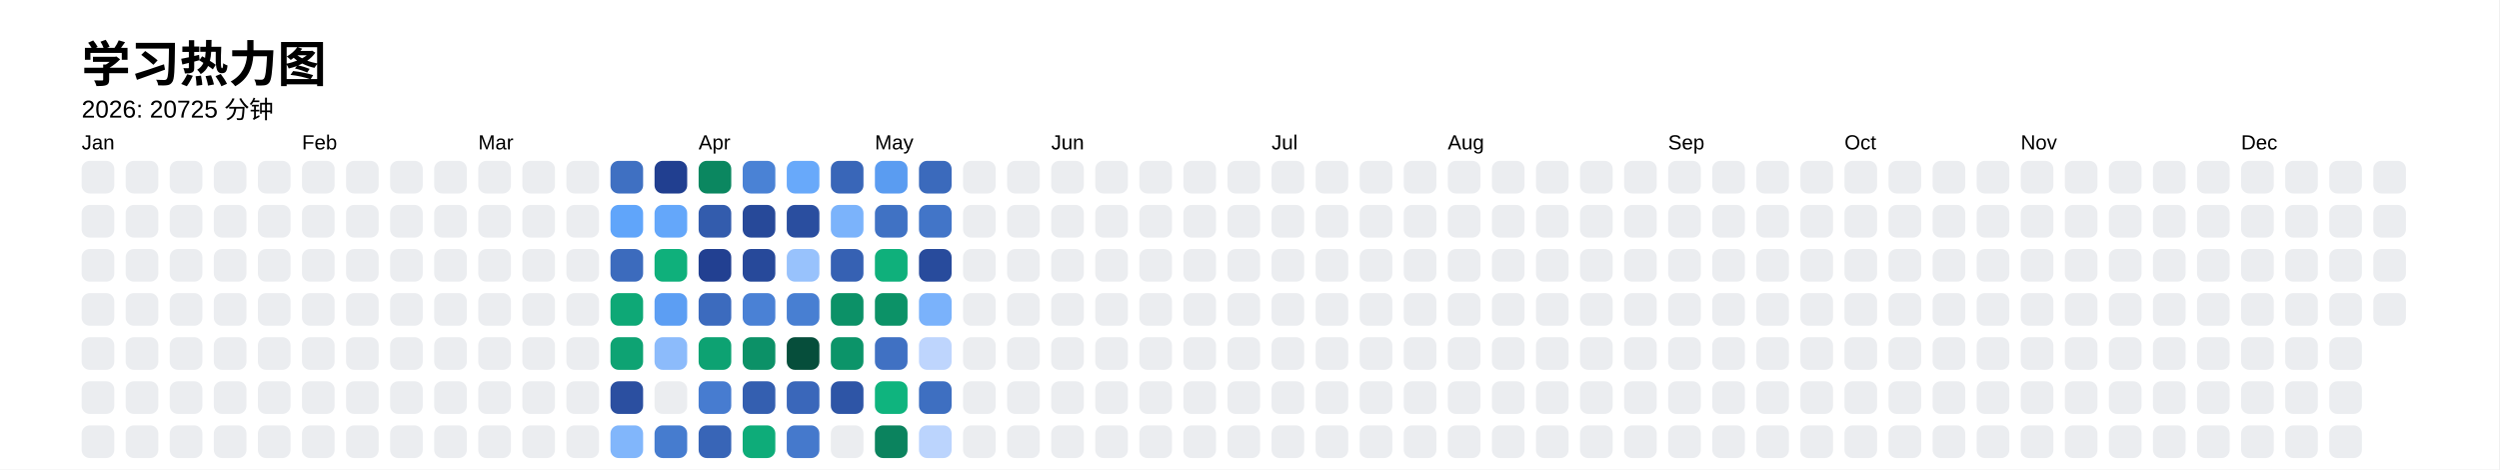
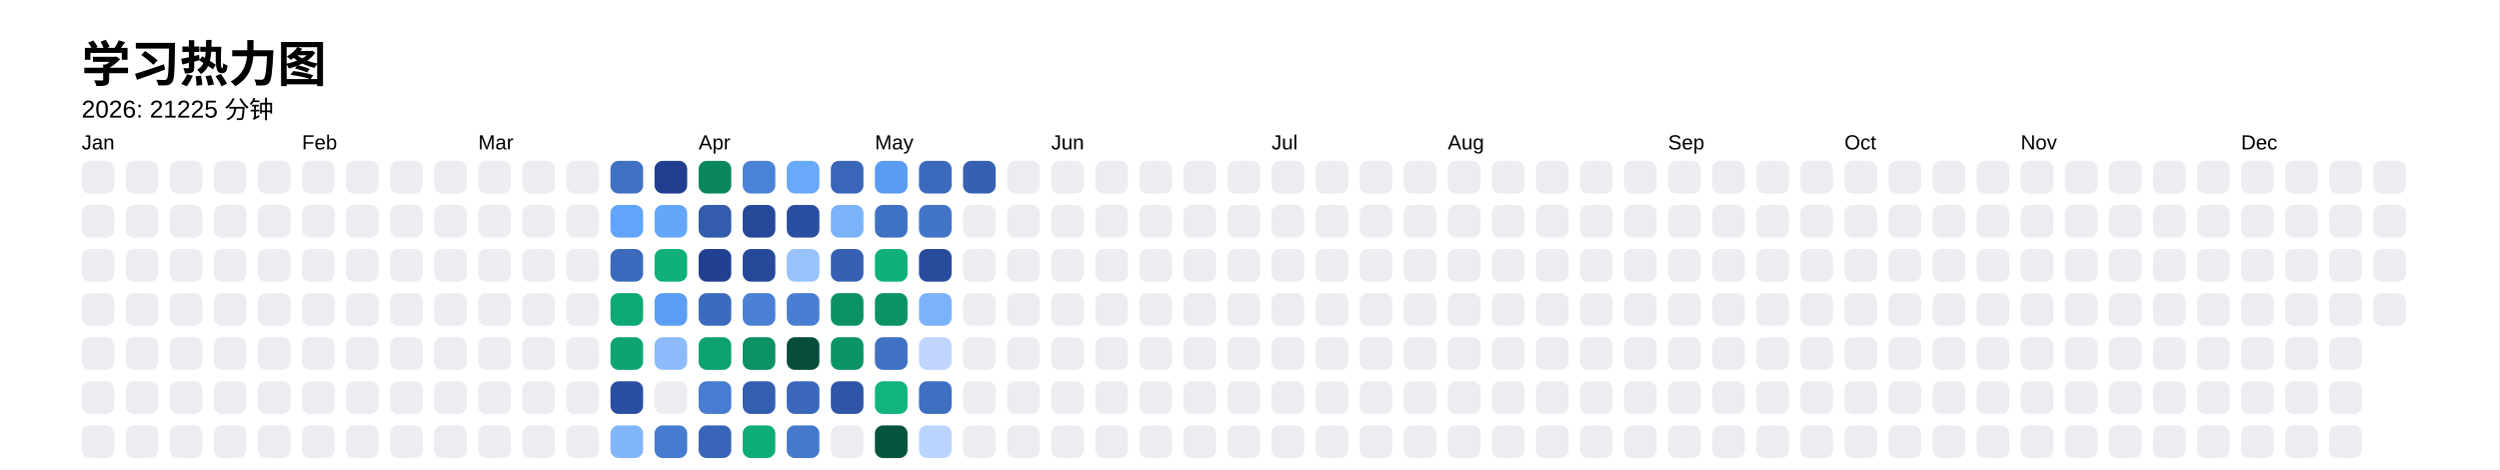
<svg xmlns="http://www.w3.org/2000/svg" style="background-color:white;" baseProfile="full" height="57.5mm" version="1.1" viewBox="0,0,306.2,57.5" width="306.2mm">
  <defs />
  <rect fill="#FFFFFF" height="57.5" width="306.2" x="0" y="0" />
  <text fill="#000000" style="font-size:6px; font-family:Arial; font-weight:bold;" x="10" y="10">学习热力图</text>
-   <text fill="#000000" style="font-size:3px; font-family:Arial;" x="10" y="14.4">2026: 20725 分钟</text>
+   <text fill="#000000" style="font-size:3px; font-family:Arial;" x="10" y="14.4">2026: 21225 分钟</text>
  <text fill="#000000" style="font-size:2.5px; font-family:Arial" x="10" y="18.3">Jan</text>
  <rect fill="#ebedf0" height="4" rx="1" ry="1" width="4" x="10" y="19.7" />
  <rect fill="#ebedf0" height="4" rx="1" ry="1" width="4" x="10" y="25.1" />
  <rect fill="#ebedf0" height="4" rx="1" ry="1" width="4" x="10" y="30.5" />
  <rect fill="#ebedf0" height="4" rx="1" ry="1" width="4" x="10" y="35.9" />
  <rect fill="#ebedf0" height="4" rx="1" ry="1" width="4" x="10" y="41.3" />
  <rect fill="#ebedf0" height="4" rx="1" ry="1" width="4" x="10" y="46.7" />
  <rect fill="#ebedf0" height="4" rx="1" ry="1" width="4" x="10" y="52.1" />
  <rect fill="#ebedf0" height="4" rx="1" ry="1" width="4" x="15.4" y="19.7" />
  <rect fill="#ebedf0" height="4" rx="1" ry="1" width="4" x="15.4" y="25.1" />
  <rect fill="#ebedf0" height="4" rx="1" ry="1" width="4" x="15.4" y="30.5" />
  <rect fill="#ebedf0" height="4" rx="1" ry="1" width="4" x="15.4" y="35.9" />
  <rect fill="#ebedf0" height="4" rx="1" ry="1" width="4" x="15.4" y="41.3" />
  <rect fill="#ebedf0" height="4" rx="1" ry="1" width="4" x="15.4" y="46.7" />
  <rect fill="#ebedf0" height="4" rx="1" ry="1" width="4" x="15.4" y="52.1" />
  <rect fill="#ebedf0" height="4" rx="1" ry="1" width="4" x="20.8" y="19.7" />
  <rect fill="#ebedf0" height="4" rx="1" ry="1" width="4" x="20.8" y="25.1" />
  <rect fill="#ebedf0" height="4" rx="1" ry="1" width="4" x="20.8" y="30.5" />
  <rect fill="#ebedf0" height="4" rx="1" ry="1" width="4" x="20.8" y="35.9" />
  <rect fill="#ebedf0" height="4" rx="1" ry="1" width="4" x="20.8" y="41.3" />
  <rect fill="#ebedf0" height="4" rx="1" ry="1" width="4" x="20.8" y="46.7" />
  <rect fill="#ebedf0" height="4" rx="1" ry="1" width="4" x="20.8" y="52.1" />
  <rect fill="#ebedf0" height="4" rx="1" ry="1" width="4" x="26.2" y="19.7" />
  <rect fill="#ebedf0" height="4" rx="1" ry="1" width="4" x="26.2" y="25.1" />
  <rect fill="#ebedf0" height="4" rx="1" ry="1" width="4" x="26.2" y="30.5" />
  <rect fill="#ebedf0" height="4" rx="1" ry="1" width="4" x="26.2" y="35.9" />
  <rect fill="#ebedf0" height="4" rx="1" ry="1" width="4" x="26.2" y="41.3" />
  <rect fill="#ebedf0" height="4" rx="1" ry="1" width="4" x="26.2" y="46.7" />
  <rect fill="#ebedf0" height="4" rx="1" ry="1" width="4" x="26.2" y="52.1" />
  <rect fill="#ebedf0" height="4" rx="1" ry="1" width="4" x="31.6" y="19.7" />
  <rect fill="#ebedf0" height="4" rx="1" ry="1" width="4" x="31.6" y="25.1" />
  <rect fill="#ebedf0" height="4" rx="1" ry="1" width="4" x="31.6" y="30.5" />
  <rect fill="#ebedf0" height="4" rx="1" ry="1" width="4" x="31.6" y="35.9" />
  <rect fill="#ebedf0" height="4" rx="1" ry="1" width="4" x="31.6" y="41.3" />
  <rect fill="#ebedf0" height="4" rx="1" ry="1" width="4" x="31.6" y="46.7" />
  <rect fill="#ebedf0" height="4" rx="1" ry="1" width="4" x="31.6" y="52.1" />
  <text fill="#000000" style="font-size:2.5px; font-family:Arial" x="37.0" y="18.3">Feb</text>
  <rect fill="#ebedf0" height="4" rx="1" ry="1" width="4" x="37.0" y="19.7" />
  <rect fill="#ebedf0" height="4" rx="1" ry="1" width="4" x="37.0" y="25.1" />
  <rect fill="#ebedf0" height="4" rx="1" ry="1" width="4" x="37.0" y="30.5" />
  <rect fill="#ebedf0" height="4" rx="1" ry="1" width="4" x="37.0" y="35.9" />
  <rect fill="#ebedf0" height="4" rx="1" ry="1" width="4" x="37.0" y="41.3" />
  <rect fill="#ebedf0" height="4" rx="1" ry="1" width="4" x="37.0" y="46.7" />
  <rect fill="#ebedf0" height="4" rx="1" ry="1" width="4" x="37.0" y="52.1" />
  <rect fill="#ebedf0" height="4" rx="1" ry="1" width="4" x="42.4" y="19.7" />
  <rect fill="#ebedf0" height="4" rx="1" ry="1" width="4" x="42.4" y="25.1" />
  <rect fill="#ebedf0" height="4" rx="1" ry="1" width="4" x="42.4" y="30.5" />
  <rect fill="#ebedf0" height="4" rx="1" ry="1" width="4" x="42.4" y="35.9" />
  <rect fill="#ebedf0" height="4" rx="1" ry="1" width="4" x="42.4" y="41.3" />
  <rect fill="#ebedf0" height="4" rx="1" ry="1" width="4" x="42.4" y="46.7" />
  <rect fill="#ebedf0" height="4" rx="1" ry="1" width="4" x="42.4" y="52.1" />
  <rect fill="#ebedf0" height="4" rx="1" ry="1" width="4" x="47.8" y="19.7" />
  <rect fill="#ebedf0" height="4" rx="1" ry="1" width="4" x="47.8" y="25.1" />
  <rect fill="#ebedf0" height="4" rx="1" ry="1" width="4" x="47.8" y="30.5" />
  <rect fill="#ebedf0" height="4" rx="1" ry="1" width="4" x="47.8" y="35.9" />
  <rect fill="#ebedf0" height="4" rx="1" ry="1" width="4" x="47.8" y="41.3" />
  <rect fill="#ebedf0" height="4" rx="1" ry="1" width="4" x="47.8" y="46.7" />
  <rect fill="#ebedf0" height="4" rx="1" ry="1" width="4" x="47.8" y="52.1" />
  <rect fill="#ebedf0" height="4" rx="1" ry="1" width="4" x="53.2" y="19.7" />
  <rect fill="#ebedf0" height="4" rx="1" ry="1" width="4" x="53.2" y="25.1" />
  <rect fill="#ebedf0" height="4" rx="1" ry="1" width="4" x="53.2" y="30.5" />
  <rect fill="#ebedf0" height="4" rx="1" ry="1" width="4" x="53.2" y="35.9" />
  <rect fill="#ebedf0" height="4" rx="1" ry="1" width="4" x="53.2" y="41.3" />
  <rect fill="#ebedf0" height="4" rx="1" ry="1" width="4" x="53.2" y="46.7" />
  <rect fill="#ebedf0" height="4" rx="1" ry="1" width="4" x="53.2" y="52.1" />
  <text fill="#000000" style="font-size:2.5px; font-family:Arial" x="58.6" y="18.3">Mar</text>
  <rect fill="#ebedf0" height="4" rx="1" ry="1" width="4" x="58.6" y="19.7" />
  <rect fill="#ebedf0" height="4" rx="1" ry="1" width="4" x="58.6" y="25.1" />
  <rect fill="#ebedf0" height="4" rx="1" ry="1" width="4" x="58.6" y="30.5" />
  <rect fill="#ebedf0" height="4" rx="1" ry="1" width="4" x="58.6" y="35.9" />
  <rect fill="#ebedf0" height="4" rx="1" ry="1" width="4" x="58.6" y="41.3" />
  <rect fill="#ebedf0" height="4" rx="1" ry="1" width="4" x="58.6" y="46.7" />
  <rect fill="#ebedf0" height="4" rx="1" ry="1" width="4" x="58.6" y="52.1" />
  <rect fill="#ebedf0" height="4" rx="1" ry="1" width="4" x="64" y="19.7" />
  <rect fill="#ebedf0" height="4" rx="1" ry="1" width="4" x="64" y="25.1" />
  <rect fill="#ebedf0" height="4" rx="1" ry="1" width="4" x="64" y="30.5" />
  <rect fill="#ebedf0" height="4" rx="1" ry="1" width="4" x="64" y="35.9" />
  <rect fill="#ebedf0" height="4" rx="1" ry="1" width="4" x="64" y="41.3" />
  <rect fill="#ebedf0" height="4" rx="1" ry="1" width="4" x="64" y="46.7" />
  <rect fill="#ebedf0" height="4" rx="1" ry="1" width="4" x="64" y="52.1" />
  <rect fill="#ebedf0" height="4" rx="1" ry="1" width="4" x="69.4" y="19.7" />
  <rect fill="#ebedf0" height="4" rx="1" ry="1" width="4" x="69.4" y="25.1" />
  <rect fill="#ebedf0" height="4" rx="1" ry="1" width="4" x="69.4" y="30.5" />
  <rect fill="#ebedf0" height="4" rx="1" ry="1" width="4" x="69.4" y="35.9" />
  <rect fill="#ebedf0" height="4" rx="1" ry="1" width="4" x="69.4" y="41.3" />
  <rect fill="#ebedf0" height="4" rx="1" ry="1" width="4" x="69.4" y="46.7" />
  <rect fill="#ebedf0" height="4" rx="1" ry="1" width="4" x="69.4" y="52.1" />
  <rect fill="#3f70c2" height="4" rx="1" ry="1" width="4" x="74.8" y="19.7" />
  <rect fill="#60a5fa" height="4" rx="1" ry="1" width="4" x="74.8" y="25.1" />
  <rect fill="#3c6bbd" height="4" rx="1" ry="1" width="4" x="74.8" y="30.5" />
  <rect fill="#0ea876" height="4" rx="1" ry="1" width="4" x="74.8" y="35.9" />
  <rect fill="#0ea373" height="4" rx="1" ry="1" width="4" x="74.8" y="41.3" />
  <rect fill="#2b4fa0" height="4" rx="1" ry="1" width="4" x="74.8" y="46.7" />
  <rect fill="#81b6fb" height="4" rx="1" ry="1" width="4" x="74.8" y="52.1" />
  <rect fill="#213f90" height="4" rx="1" ry="1" width="4" x="80.2" y="19.7" />
  <rect fill="#64a7fa" height="4" rx="1" ry="1" width="4" x="80.2" y="25.1" />
  <rect fill="#0fb07b" height="4" rx="1" ry="1" width="4" x="80.2" y="30.5" />
  <rect fill="#5c9ef3" height="4" rx="1" ry="1" width="4" x="80.2" y="35.9" />
  <rect fill="#8cbbfb" height="4" rx="1" ry="1" width="4" x="80.2" y="41.3" />
  <rect fill="#ebedf0" height="4" rx="1" ry="1" width="4" x="80.2" y="46.7" />
  <rect fill="#467ccf" height="4" rx="1" ry="1" width="4" x="80.2" y="52.1" />
  <text fill="#000000" style="font-size:2.5px; font-family:Arial" x="85.6" y="18.3">Apr</text>
  <rect fill="#0b8760" height="4" rx="1" ry="1" width="4" x="85.6" y="19.7" />
  <rect fill="#335cad" height="4" rx="1" ry="1" width="4" x="85.6" y="25.1" />
  <rect fill="#224091" height="4" rx="1" ry="1" width="4" x="85.6" y="30.5" />
  <rect fill="#3c6bbe" height="4" rx="1" ry="1" width="4" x="85.6" y="35.9" />
  <rect fill="#0da272" height="4" rx="1" ry="1" width="4" x="85.6" y="41.3" />
  <rect fill="#477cd0" height="4" rx="1" ry="1" width="4" x="85.6" y="46.7" />
  <rect fill="#3865b7" height="4" rx="1" ry="1" width="4" x="85.6" y="52.1" />
  <rect fill="#4a82d5" height="4" rx="1" ry="1" width="4" x="91" y="19.7" />
  <rect fill="#274999" height="4" rx="1" ry="1" width="4" x="91" y="25.1" />
  <rect fill="#27499a" height="4" rx="1" ry="1" width="4" x="91" y="30.5" />
  <rect fill="#4a81d5" height="4" rx="1" ry="1" width="4" x="91" y="35.9" />
  <rect fill="#0c9167" height="4" rx="1" ry="1" width="4" x="91" y="41.3" />
  <rect fill="#345fb0" height="4" rx="1" ry="1" width="4" x="91" y="46.7" />
  <rect fill="#0eac79" height="4" rx="1" ry="1" width="4" x="91" y="52.1" />
  <rect fill="#68a9fa" height="4" rx="1" ry="1" width="4" x="96.4" y="19.7" />
  <rect fill="#2a4e9f" height="4" rx="1" ry="1" width="4" x="96.4" y="25.1" />
  <rect fill="#98c2fc" height="4" rx="1" ry="1" width="4" x="96.4" y="30.5" />
  <rect fill="#487fd2" height="4" rx="1" ry="1" width="4" x="96.4" y="35.9" />
  <rect fill="#064e3b" height="4" rx="1" ry="1" width="4" x="96.4" y="41.3" />
  <rect fill="#3a67ba" height="4" rx="1" ry="1" width="4" x="96.4" y="46.7" />
  <rect fill="#4579cc" height="4" rx="1" ry="1" width="4" x="96.4" y="52.1" />
  <rect fill="#3966b8" height="4" rx="1" ry="1" width="4" x="101.8" y="19.7" />
  <rect fill="#7bb3fb" height="4" rx="1" ry="1" width="4" x="101.8" y="25.1" />
  <rect fill="#3661b3" height="4" rx="1" ry="1" width="4" x="101.8" y="30.5" />
  <rect fill="#0c9167" height="4" rx="1" ry="1" width="4" x="101.8" y="35.9" />
  <rect fill="#0c9469" height="4" rx="1" ry="1" width="4" x="101.8" y="41.3" />
  <rect fill="#2e55a6" height="4" rx="1" ry="1" width="4" x="101.8" y="46.7" />
  <rect fill="#ebedf0" height="4" rx="1" ry="1" width="4" x="101.8" y="52.1" />
  <text fill="#000000" style="font-size:2.5px; font-family:Arial" x="107.2" y="18.3">May</text>
  <rect fill="#5a9cf1" height="4" rx="1" ry="1" width="4" x="107.2" y="19.7" />
  <rect fill="#4072c4" height="4" rx="1" ry="1" width="4" x="107.2" y="25.1" />
  <rect fill="#0fb07b" height="4" rx="1" ry="1" width="4" x="107.2" y="30.5" />
  <rect fill="#0c9267" height="4" rx="1" ry="1" width="4" x="107.2" y="35.9" />
  <rect fill="#4071c3" height="4" rx="1" ry="1" width="4" x="107.2" y="41.3" />
  <rect fill="#0fb47e" height="4" rx="1" ry="1" width="4" x="107.2" y="46.7" />
-   <rect fill="#0b835e" height="4" rx="1" ry="1" width="4" x="107.2" y="52.1" />
+   <rect fill="#06533e" height="4" rx="1" ry="1" width="4" x="107.2" y="52.1" />
  <rect fill="#3b6abc" height="4" rx="1" ry="1" width="4" x="112.6" y="19.7" />
  <rect fill="#4275c8" height="4" rx="1" ry="1" width="4" x="112.6" y="25.1" />
  <rect fill="#284b9c" height="4" rx="1" ry="1" width="4" x="112.6" y="30.5" />
  <rect fill="#7ab2fb" height="4" rx="1" ry="1" width="4" x="112.6" y="35.9" />
  <rect fill="#bed5fd" height="4" rx="1" ry="1" width="4" x="112.6" y="41.3" />
  <rect fill="#3e6fc1" height="4" rx="1" ry="1" width="4" x="112.6" y="46.7" />
  <rect fill="#bbd4fd" height="4" rx="1" ry="1" width="4" x="112.6" y="52.1" />
-   <rect fill="#ebedf0" height="4" rx="1" ry="1" width="4" x="118" y="19.7" />
+   <rect fill="#3661b3" height="4" rx="1" ry="1" width="4" x="118" y="19.7" />
  <rect fill="#ebedf0" height="4" rx="1" ry="1" width="4" x="118" y="25.1" />
  <rect fill="#ebedf0" height="4" rx="1" ry="1" width="4" x="118" y="30.5" />
  <rect fill="#ebedf0" height="4" rx="1" ry="1" width="4" x="118" y="35.9" />
  <rect fill="#ebedf0" height="4" rx="1" ry="1" width="4" x="118" y="41.3" />
  <rect fill="#ebedf0" height="4" rx="1" ry="1" width="4" x="118" y="46.7" />
  <rect fill="#ebedf0" height="4" rx="1" ry="1" width="4" x="118" y="52.1" />
  <rect fill="#ebedf0" height="4" rx="1" ry="1" width="4" x="123.4" y="19.7" />
  <rect fill="#ebedf0" height="4" rx="1" ry="1" width="4" x="123.4" y="25.1" />
  <rect fill="#ebedf0" height="4" rx="1" ry="1" width="4" x="123.4" y="30.5" />
  <rect fill="#ebedf0" height="4" rx="1" ry="1" width="4" x="123.4" y="35.9" />
  <rect fill="#ebedf0" height="4" rx="1" ry="1" width="4" x="123.4" y="41.3" />
  <rect fill="#ebedf0" height="4" rx="1" ry="1" width="4" x="123.4" y="46.7" />
  <rect fill="#ebedf0" height="4" rx="1" ry="1" width="4" x="123.4" y="52.1" />
  <text fill="#000000" style="font-size:2.5px; font-family:Arial" x="128.8" y="18.3">Jun</text>
  <rect fill="#ebedf0" height="4" rx="1" ry="1" width="4" x="128.8" y="19.7" />
  <rect fill="#ebedf0" height="4" rx="1" ry="1" width="4" x="128.8" y="25.1" />
  <rect fill="#ebedf0" height="4" rx="1" ry="1" width="4" x="128.8" y="30.5" />
  <rect fill="#ebedf0" height="4" rx="1" ry="1" width="4" x="128.8" y="35.9" />
  <rect fill="#ebedf0" height="4" rx="1" ry="1" width="4" x="128.8" y="41.3" />
  <rect fill="#ebedf0" height="4" rx="1" ry="1" width="4" x="128.8" y="46.7" />
  <rect fill="#ebedf0" height="4" rx="1" ry="1" width="4" x="128.8" y="52.1" />
  <rect fill="#ebedf0" height="4" rx="1" ry="1" width="4" x="134.2" y="19.7" />
  <rect fill="#ebedf0" height="4" rx="1" ry="1" width="4" x="134.2" y="25.1" />
  <rect fill="#ebedf0" height="4" rx="1" ry="1" width="4" x="134.2" y="30.5" />
  <rect fill="#ebedf0" height="4" rx="1" ry="1" width="4" x="134.2" y="35.9" />
  <rect fill="#ebedf0" height="4" rx="1" ry="1" width="4" x="134.2" y="41.3" />
  <rect fill="#ebedf0" height="4" rx="1" ry="1" width="4" x="134.2" y="46.7" />
  <rect fill="#ebedf0" height="4" rx="1" ry="1" width="4" x="134.2" y="52.1" />
  <rect fill="#ebedf0" height="4" rx="1" ry="1" width="4" x="139.6" y="19.7" />
  <rect fill="#ebedf0" height="4" rx="1" ry="1" width="4" x="139.6" y="25.1" />
  <rect fill="#ebedf0" height="4" rx="1" ry="1" width="4" x="139.6" y="30.5" />
  <rect fill="#ebedf0" height="4" rx="1" ry="1" width="4" x="139.6" y="35.9" />
  <rect fill="#ebedf0" height="4" rx="1" ry="1" width="4" x="139.6" y="41.3" />
  <rect fill="#ebedf0" height="4" rx="1" ry="1" width="4" x="139.6" y="46.7" />
  <rect fill="#ebedf0" height="4" rx="1" ry="1" width="4" x="139.6" y="52.1" />
  <rect fill="#ebedf0" height="4" rx="1" ry="1" width="4" x="145" y="19.7" />
  <rect fill="#ebedf0" height="4" rx="1" ry="1" width="4" x="145" y="25.1" />
  <rect fill="#ebedf0" height="4" rx="1" ry="1" width="4" x="145" y="30.5" />
  <rect fill="#ebedf0" height="4" rx="1" ry="1" width="4" x="145" y="35.9" />
  <rect fill="#ebedf0" height="4" rx="1" ry="1" width="4" x="145" y="41.3" />
  <rect fill="#ebedf0" height="4" rx="1" ry="1" width="4" x="145" y="46.7" />
  <rect fill="#ebedf0" height="4" rx="1" ry="1" width="4" x="145" y="52.1" />
  <rect fill="#ebedf0" height="4" rx="1" ry="1" width="4" x="150.4" y="19.7" />
  <rect fill="#ebedf0" height="4" rx="1" ry="1" width="4" x="150.4" y="25.1" />
  <rect fill="#ebedf0" height="4" rx="1" ry="1" width="4" x="150.4" y="30.5" />
  <rect fill="#ebedf0" height="4" rx="1" ry="1" width="4" x="150.4" y="35.9" />
  <rect fill="#ebedf0" height="4" rx="1" ry="1" width="4" x="150.4" y="41.3" />
  <rect fill="#ebedf0" height="4" rx="1" ry="1" width="4" x="150.4" y="46.7" />
  <rect fill="#ebedf0" height="4" rx="1" ry="1" width="4" x="150.4" y="52.1" />
  <text fill="#000000" style="font-size:2.5px; font-family:Arial" x="155.8" y="18.3">Jul</text>
  <rect fill="#ebedf0" height="4" rx="1" ry="1" width="4" x="155.8" y="19.7" />
  <rect fill="#ebedf0" height="4" rx="1" ry="1" width="4" x="155.8" y="25.1" />
  <rect fill="#ebedf0" height="4" rx="1" ry="1" width="4" x="155.8" y="30.5" />
  <rect fill="#ebedf0" height="4" rx="1" ry="1" width="4" x="155.8" y="35.9" />
  <rect fill="#ebedf0" height="4" rx="1" ry="1" width="4" x="155.8" y="41.3" />
  <rect fill="#ebedf0" height="4" rx="1" ry="1" width="4" x="155.8" y="46.7" />
  <rect fill="#ebedf0" height="4" rx="1" ry="1" width="4" x="155.8" y="52.1" />
  <rect fill="#ebedf0" height="4" rx="1" ry="1" width="4" x="161.2" y="19.7" />
  <rect fill="#ebedf0" height="4" rx="1" ry="1" width="4" x="161.2" y="25.1" />
  <rect fill="#ebedf0" height="4" rx="1" ry="1" width="4" x="161.2" y="30.5" />
  <rect fill="#ebedf0" height="4" rx="1" ry="1" width="4" x="161.2" y="35.9" />
  <rect fill="#ebedf0" height="4" rx="1" ry="1" width="4" x="161.2" y="41.3" />
  <rect fill="#ebedf0" height="4" rx="1" ry="1" width="4" x="161.2" y="46.7" />
  <rect fill="#ebedf0" height="4" rx="1" ry="1" width="4" x="161.2" y="52.1" />
  <rect fill="#ebedf0" height="4" rx="1" ry="1" width="4" x="166.6" y="19.7" />
  <rect fill="#ebedf0" height="4" rx="1" ry="1" width="4" x="166.6" y="25.1" />
  <rect fill="#ebedf0" height="4" rx="1" ry="1" width="4" x="166.6" y="30.5" />
  <rect fill="#ebedf0" height="4" rx="1" ry="1" width="4" x="166.6" y="35.9" />
  <rect fill="#ebedf0" height="4" rx="1" ry="1" width="4" x="166.6" y="41.3" />
  <rect fill="#ebedf0" height="4" rx="1" ry="1" width="4" x="166.6" y="46.7" />
  <rect fill="#ebedf0" height="4" rx="1" ry="1" width="4" x="166.6" y="52.1" />
  <rect fill="#ebedf0" height="4" rx="1" ry="1" width="4" x="172" y="19.7" />
  <rect fill="#ebedf0" height="4" rx="1" ry="1" width="4" x="172" y="25.1" />
  <rect fill="#ebedf0" height="4" rx="1" ry="1" width="4" x="172" y="30.5" />
  <rect fill="#ebedf0" height="4" rx="1" ry="1" width="4" x="172" y="35.9" />
  <rect fill="#ebedf0" height="4" rx="1" ry="1" width="4" x="172" y="41.3" />
  <rect fill="#ebedf0" height="4" rx="1" ry="1" width="4" x="172" y="46.7" />
  <rect fill="#ebedf0" height="4" rx="1" ry="1" width="4" x="172" y="52.1" />
  <text fill="#000000" style="font-size:2.5px; font-family:Arial" x="177.4" y="18.3">Aug</text>
  <rect fill="#ebedf0" height="4" rx="1" ry="1" width="4" x="177.4" y="19.7" />
  <rect fill="#ebedf0" height="4" rx="1" ry="1" width="4" x="177.4" y="25.1" />
  <rect fill="#ebedf0" height="4" rx="1" ry="1" width="4" x="177.4" y="30.5" />
  <rect fill="#ebedf0" height="4" rx="1" ry="1" width="4" x="177.4" y="35.9" />
  <rect fill="#ebedf0" height="4" rx="1" ry="1" width="4" x="177.4" y="41.3" />
  <rect fill="#ebedf0" height="4" rx="1" ry="1" width="4" x="177.4" y="46.7" />
  <rect fill="#ebedf0" height="4" rx="1" ry="1" width="4" x="177.4" y="52.1" />
  <rect fill="#ebedf0" height="4" rx="1" ry="1" width="4" x="182.8" y="19.7" />
  <rect fill="#ebedf0" height="4" rx="1" ry="1" width="4" x="182.8" y="25.1" />
  <rect fill="#ebedf0" height="4" rx="1" ry="1" width="4" x="182.8" y="30.5" />
  <rect fill="#ebedf0" height="4" rx="1" ry="1" width="4" x="182.8" y="35.9" />
  <rect fill="#ebedf0" height="4" rx="1" ry="1" width="4" x="182.8" y="41.3" />
  <rect fill="#ebedf0" height="4" rx="1" ry="1" width="4" x="182.8" y="46.7" />
  <rect fill="#ebedf0" height="4" rx="1" ry="1" width="4" x="182.8" y="52.1" />
  <rect fill="#ebedf0" height="4" rx="1" ry="1" width="4" x="188.2" y="19.7" />
  <rect fill="#ebedf0" height="4" rx="1" ry="1" width="4" x="188.2" y="25.1" />
  <rect fill="#ebedf0" height="4" rx="1" ry="1" width="4" x="188.2" y="30.5" />
  <rect fill="#ebedf0" height="4" rx="1" ry="1" width="4" x="188.2" y="35.9" />
  <rect fill="#ebedf0" height="4" rx="1" ry="1" width="4" x="188.2" y="41.3" />
  <rect fill="#ebedf0" height="4" rx="1" ry="1" width="4" x="188.2" y="46.7" />
  <rect fill="#ebedf0" height="4" rx="1" ry="1" width="4" x="188.2" y="52.1" />
  <rect fill="#ebedf0" height="4" rx="1" ry="1" width="4" x="193.6" y="19.7" />
  <rect fill="#ebedf0" height="4" rx="1" ry="1" width="4" x="193.6" y="25.1" />
  <rect fill="#ebedf0" height="4" rx="1" ry="1" width="4" x="193.6" y="30.5" />
  <rect fill="#ebedf0" height="4" rx="1" ry="1" width="4" x="193.6" y="35.9" />
  <rect fill="#ebedf0" height="4" rx="1" ry="1" width="4" x="193.6" y="41.3" />
  <rect fill="#ebedf0" height="4" rx="1" ry="1" width="4" x="193.6" y="46.7" />
  <rect fill="#ebedf0" height="4" rx="1" ry="1" width="4" x="193.6" y="52.1" />
  <rect fill="#ebedf0" height="4" rx="1" ry="1" width="4" x="199" y="19.7" />
  <rect fill="#ebedf0" height="4" rx="1" ry="1" width="4" x="199" y="25.1" />
  <rect fill="#ebedf0" height="4" rx="1" ry="1" width="4" x="199" y="30.5" />
  <rect fill="#ebedf0" height="4" rx="1" ry="1" width="4" x="199" y="35.9" />
  <rect fill="#ebedf0" height="4" rx="1" ry="1" width="4" x="199" y="41.3" />
  <rect fill="#ebedf0" height="4" rx="1" ry="1" width="4" x="199" y="46.7" />
  <rect fill="#ebedf0" height="4" rx="1" ry="1" width="4" x="199" y="52.1" />
  <text fill="#000000" style="font-size:2.5px; font-family:Arial" x="204.4" y="18.3">Sep</text>
  <rect fill="#ebedf0" height="4" rx="1" ry="1" width="4" x="204.4" y="19.7" />
  <rect fill="#ebedf0" height="4" rx="1" ry="1" width="4" x="204.4" y="25.1" />
  <rect fill="#ebedf0" height="4" rx="1" ry="1" width="4" x="204.4" y="30.5" />
  <rect fill="#ebedf0" height="4" rx="1" ry="1" width="4" x="204.4" y="35.9" />
  <rect fill="#ebedf0" height="4" rx="1" ry="1" width="4" x="204.4" y="41.3" />
  <rect fill="#ebedf0" height="4" rx="1" ry="1" width="4" x="204.4" y="46.7" />
  <rect fill="#ebedf0" height="4" rx="1" ry="1" width="4" x="204.4" y="52.1" />
  <rect fill="#ebedf0" height="4" rx="1" ry="1" width="4" x="209.8" y="19.7" />
  <rect fill="#ebedf0" height="4" rx="1" ry="1" width="4" x="209.8" y="25.1" />
  <rect fill="#ebedf0" height="4" rx="1" ry="1" width="4" x="209.8" y="30.5" />
  <rect fill="#ebedf0" height="4" rx="1" ry="1" width="4" x="209.8" y="35.9" />
  <rect fill="#ebedf0" height="4" rx="1" ry="1" width="4" x="209.8" y="41.3" />
  <rect fill="#ebedf0" height="4" rx="1" ry="1" width="4" x="209.8" y="46.7" />
  <rect fill="#ebedf0" height="4" rx="1" ry="1" width="4" x="209.8" y="52.1" />
  <rect fill="#ebedf0" height="4" rx="1" ry="1" width="4" x="215.2" y="19.7" />
  <rect fill="#ebedf0" height="4" rx="1" ry="1" width="4" x="215.2" y="25.1" />
  <rect fill="#ebedf0" height="4" rx="1" ry="1" width="4" x="215.2" y="30.5" />
  <rect fill="#ebedf0" height="4" rx="1" ry="1" width="4" x="215.2" y="35.9" />
  <rect fill="#ebedf0" height="4" rx="1" ry="1" width="4" x="215.2" y="41.3" />
  <rect fill="#ebedf0" height="4" rx="1" ry="1" width="4" x="215.2" y="46.7" />
  <rect fill="#ebedf0" height="4" rx="1" ry="1" width="4" x="215.2" y="52.1" />
  <rect fill="#ebedf0" height="4" rx="1" ry="1" width="4" x="220.6" y="19.7" />
  <rect fill="#ebedf0" height="4" rx="1" ry="1" width="4" x="220.6" y="25.1" />
  <rect fill="#ebedf0" height="4" rx="1" ry="1" width="4" x="220.6" y="30.5" />
  <rect fill="#ebedf0" height="4" rx="1" ry="1" width="4" x="220.6" y="35.9" />
  <rect fill="#ebedf0" height="4" rx="1" ry="1" width="4" x="220.6" y="41.3" />
  <rect fill="#ebedf0" height="4" rx="1" ry="1" width="4" x="220.6" y="46.7" />
  <rect fill="#ebedf0" height="4" rx="1" ry="1" width="4" x="220.6" y="52.1" />
  <text fill="#000000" style="font-size:2.5px; font-family:Arial" x="226" y="18.3">Oct</text>
  <rect fill="#ebedf0" height="4" rx="1" ry="1" width="4" x="226" y="19.7" />
  <rect fill="#ebedf0" height="4" rx="1" ry="1" width="4" x="226" y="25.1" />
  <rect fill="#ebedf0" height="4" rx="1" ry="1" width="4" x="226" y="30.5" />
  <rect fill="#ebedf0" height="4" rx="1" ry="1" width="4" x="226" y="35.9" />
  <rect fill="#ebedf0" height="4" rx="1" ry="1" width="4" x="226" y="41.3" />
  <rect fill="#ebedf0" height="4" rx="1" ry="1" width="4" x="226" y="46.7" />
  <rect fill="#ebedf0" height="4" rx="1" ry="1" width="4" x="226" y="52.1" />
  <rect fill="#ebedf0" height="4" rx="1" ry="1" width="4" x="231.4" y="19.7" />
  <rect fill="#ebedf0" height="4" rx="1" ry="1" width="4" x="231.4" y="25.1" />
  <rect fill="#ebedf0" height="4" rx="1" ry="1" width="4" x="231.4" y="30.5" />
  <rect fill="#ebedf0" height="4" rx="1" ry="1" width="4" x="231.4" y="35.9" />
  <rect fill="#ebedf0" height="4" rx="1" ry="1" width="4" x="231.4" y="41.3" />
  <rect fill="#ebedf0" height="4" rx="1" ry="1" width="4" x="231.4" y="46.7" />
  <rect fill="#ebedf0" height="4" rx="1" ry="1" width="4" x="231.4" y="52.1" />
  <rect fill="#ebedf0" height="4" rx="1" ry="1" width="4" x="236.8" y="19.7" />
  <rect fill="#ebedf0" height="4" rx="1" ry="1" width="4" x="236.8" y="25.1" />
  <rect fill="#ebedf0" height="4" rx="1" ry="1" width="4" x="236.8" y="30.5" />
  <rect fill="#ebedf0" height="4" rx="1" ry="1" width="4" x="236.8" y="35.9" />
  <rect fill="#ebedf0" height="4" rx="1" ry="1" width="4" x="236.8" y="41.3" />
  <rect fill="#ebedf0" height="4" rx="1" ry="1" width="4" x="236.8" y="46.7" />
  <rect fill="#ebedf0" height="4" rx="1" ry="1" width="4" x="236.8" y="52.1" />
  <rect fill="#ebedf0" height="4" rx="1" ry="1" width="4" x="242.2" y="19.7" />
  <rect fill="#ebedf0" height="4" rx="1" ry="1" width="4" x="242.2" y="25.1" />
  <rect fill="#ebedf0" height="4" rx="1" ry="1" width="4" x="242.2" y="30.5" />
  <rect fill="#ebedf0" height="4" rx="1" ry="1" width="4" x="242.2" y="35.9" />
  <rect fill="#ebedf0" height="4" rx="1" ry="1" width="4" x="242.2" y="41.3" />
  <rect fill="#ebedf0" height="4" rx="1" ry="1" width="4" x="242.2" y="46.7" />
  <rect fill="#ebedf0" height="4" rx="1" ry="1" width="4" x="242.2" y="52.1" />
  <text fill="#000000" style="font-size:2.5px; font-family:Arial" x="247.6" y="18.3">Nov</text>
  <rect fill="#ebedf0" height="4" rx="1" ry="1" width="4" x="247.6" y="19.7" />
  <rect fill="#ebedf0" height="4" rx="1" ry="1" width="4" x="247.6" y="25.1" />
  <rect fill="#ebedf0" height="4" rx="1" ry="1" width="4" x="247.6" y="30.5" />
  <rect fill="#ebedf0" height="4" rx="1" ry="1" width="4" x="247.6" y="35.9" />
  <rect fill="#ebedf0" height="4" rx="1" ry="1" width="4" x="247.6" y="41.3" />
  <rect fill="#ebedf0" height="4" rx="1" ry="1" width="4" x="247.6" y="46.7" />
  <rect fill="#ebedf0" height="4" rx="1" ry="1" width="4" x="247.6" y="52.1" />
  <rect fill="#ebedf0" height="4" rx="1" ry="1" width="4" x="253" y="19.7" />
  <rect fill="#ebedf0" height="4" rx="1" ry="1" width="4" x="253" y="25.1" />
  <rect fill="#ebedf0" height="4" rx="1" ry="1" width="4" x="253" y="30.5" />
  <rect fill="#ebedf0" height="4" rx="1" ry="1" width="4" x="253" y="35.9" />
  <rect fill="#ebedf0" height="4" rx="1" ry="1" width="4" x="253" y="41.3" />
  <rect fill="#ebedf0" height="4" rx="1" ry="1" width="4" x="253" y="46.7" />
  <rect fill="#ebedf0" height="4" rx="1" ry="1" width="4" x="253" y="52.1" />
  <rect fill="#ebedf0" height="4" rx="1" ry="1" width="4" x="258.4" y="19.7" />
  <rect fill="#ebedf0" height="4" rx="1" ry="1" width="4" x="258.4" y="25.1" />
  <rect fill="#ebedf0" height="4" rx="1" ry="1" width="4" x="258.4" y="30.5" />
  <rect fill="#ebedf0" height="4" rx="1" ry="1" width="4" x="258.4" y="35.9" />
  <rect fill="#ebedf0" height="4" rx="1" ry="1" width="4" x="258.4" y="41.3" />
  <rect fill="#ebedf0" height="4" rx="1" ry="1" width="4" x="258.4" y="46.7" />
  <rect fill="#ebedf0" height="4" rx="1" ry="1" width="4" x="258.4" y="52.1" />
  <rect fill="#ebedf0" height="4" rx="1" ry="1" width="4" x="263.8" y="19.7" />
  <rect fill="#ebedf0" height="4" rx="1" ry="1" width="4" x="263.8" y="25.1" />
  <rect fill="#ebedf0" height="4" rx="1" ry="1" width="4" x="263.8" y="30.5" />
  <rect fill="#ebedf0" height="4" rx="1" ry="1" width="4" x="263.8" y="35.9" />
  <rect fill="#ebedf0" height="4" rx="1" ry="1" width="4" x="263.8" y="41.3" />
  <rect fill="#ebedf0" height="4" rx="1" ry="1" width="4" x="263.8" y="46.7" />
  <rect fill="#ebedf0" height="4" rx="1" ry="1" width="4" x="263.8" y="52.1" />
  <rect fill="#ebedf0" height="4" rx="1" ry="1" width="4" x="269.2" y="19.7" />
  <rect fill="#ebedf0" height="4" rx="1" ry="1" width="4" x="269.2" y="25.1" />
  <rect fill="#ebedf0" height="4" rx="1" ry="1" width="4" x="269.2" y="30.5" />
  <rect fill="#ebedf0" height="4" rx="1" ry="1" width="4" x="269.2" y="35.9" />
  <rect fill="#ebedf0" height="4" rx="1" ry="1" width="4" x="269.2" y="41.3" />
  <rect fill="#ebedf0" height="4" rx="1" ry="1" width="4" x="269.2" y="46.7" />
  <rect fill="#ebedf0" height="4" rx="1" ry="1" width="4" x="269.2" y="52.1" />
  <text fill="#000000" style="font-size:2.5px; font-family:Arial" x="274.6" y="18.3">Dec</text>
  <rect fill="#ebedf0" height="4" rx="1" ry="1" width="4" x="274.6" y="19.7" />
  <rect fill="#ebedf0" height="4" rx="1" ry="1" width="4" x="274.6" y="25.1" />
  <rect fill="#ebedf0" height="4" rx="1" ry="1" width="4" x="274.6" y="30.5" />
  <rect fill="#ebedf0" height="4" rx="1" ry="1" width="4" x="274.6" y="35.9" />
  <rect fill="#ebedf0" height="4" rx="1" ry="1" width="4" x="274.6" y="41.3" />
  <rect fill="#ebedf0" height="4" rx="1" ry="1" width="4" x="274.6" y="46.7" />
  <rect fill="#ebedf0" height="4" rx="1" ry="1" width="4" x="274.6" y="52.1" />
  <rect fill="#ebedf0" height="4" rx="1" ry="1" width="4" x="280" y="19.7" />
  <rect fill="#ebedf0" height="4" rx="1" ry="1" width="4" x="280" y="25.1" />
  <rect fill="#ebedf0" height="4" rx="1" ry="1" width="4" x="280" y="30.5" />
  <rect fill="#ebedf0" height="4" rx="1" ry="1" width="4" x="280" y="35.9" />
  <rect fill="#ebedf0" height="4" rx="1" ry="1" width="4" x="280" y="41.3" />
  <rect fill="#ebedf0" height="4" rx="1" ry="1" width="4" x="280" y="46.7" />
  <rect fill="#ebedf0" height="4" rx="1" ry="1" width="4" x="280" y="52.1" />
  <rect fill="#ebedf0" height="4" rx="1" ry="1" width="4" x="285.4" y="19.7" />
  <rect fill="#ebedf0" height="4" rx="1" ry="1" width="4" x="285.4" y="25.1" />
  <rect fill="#ebedf0" height="4" rx="1" ry="1" width="4" x="285.4" y="30.5" />
  <rect fill="#ebedf0" height="4" rx="1" ry="1" width="4" x="285.4" y="35.9" />
  <rect fill="#ebedf0" height="4" rx="1" ry="1" width="4" x="285.4" y="41.3" />
  <rect fill="#ebedf0" height="4" rx="1" ry="1" width="4" x="285.4" y="46.7" />
  <rect fill="#ebedf0" height="4" rx="1" ry="1" width="4" x="285.4" y="52.1" />
  <rect fill="#ebedf0" height="4" rx="1" ry="1" width="4" x="290.8" y="19.7" />
  <rect fill="#ebedf0" height="4" rx="1" ry="1" width="4" x="290.8" y="25.1" />
  <rect fill="#ebedf0" height="4" rx="1" ry="1" width="4" x="290.8" y="30.5" />
  <rect fill="#ebedf0" height="4" rx="1" ry="1" width="4" x="290.8" y="35.9" />
</svg>
